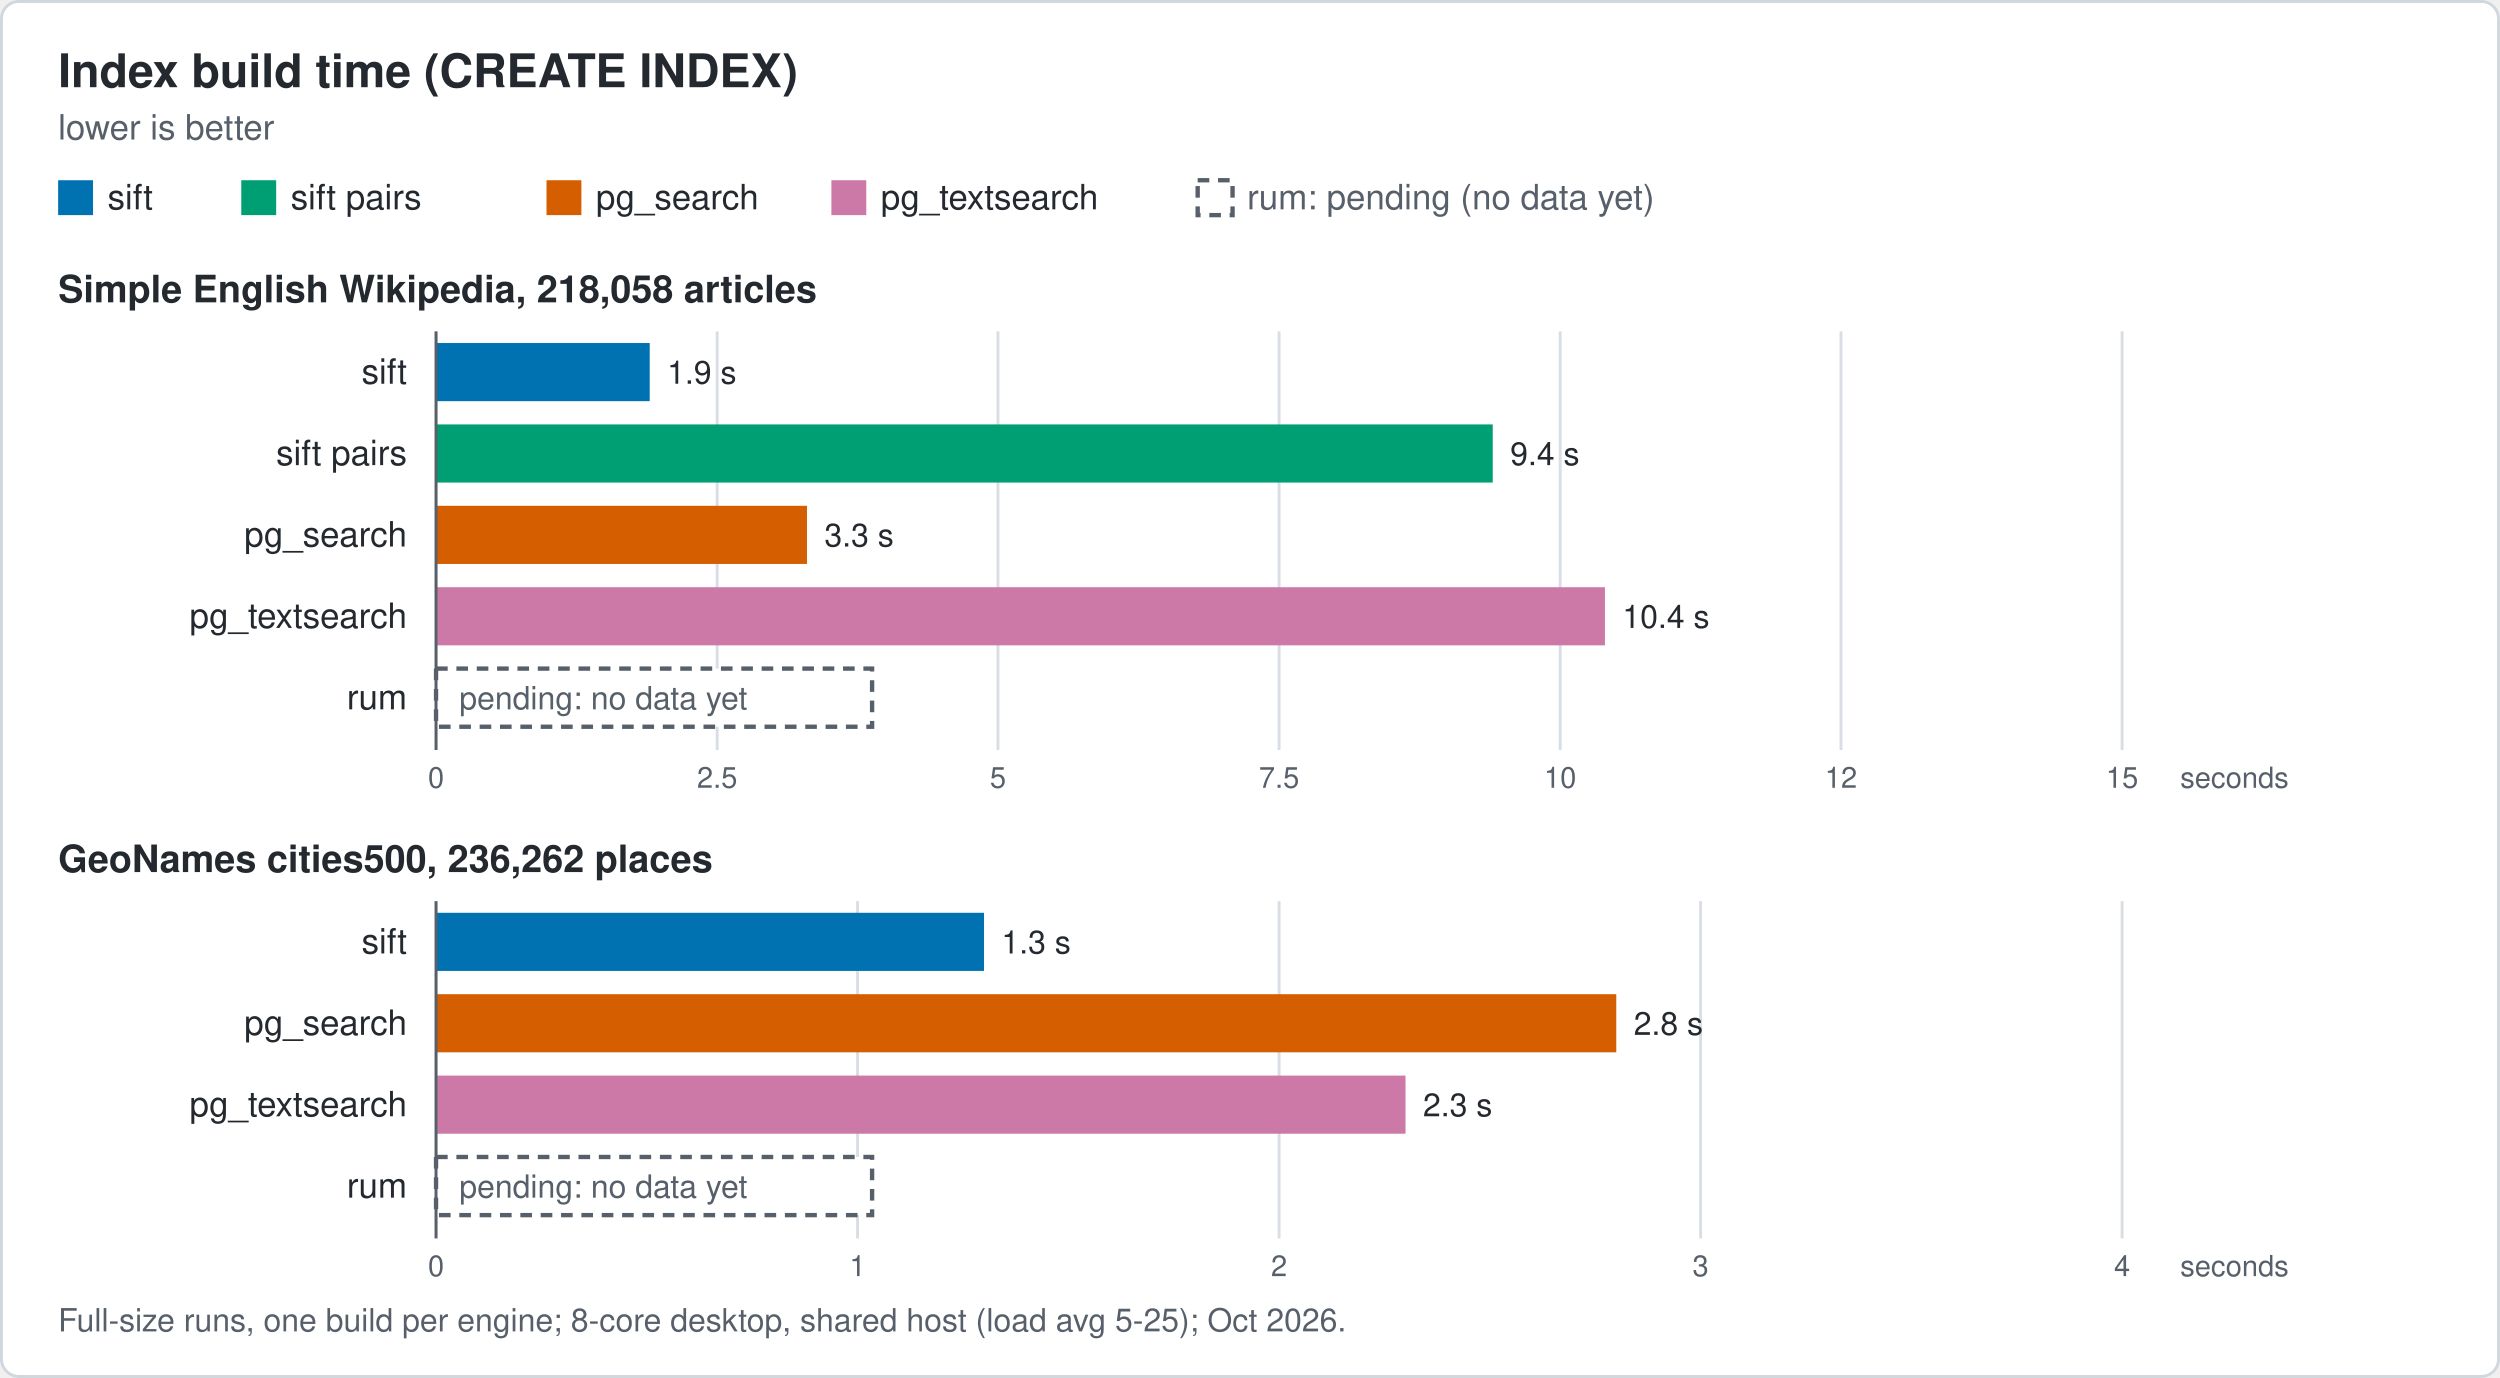
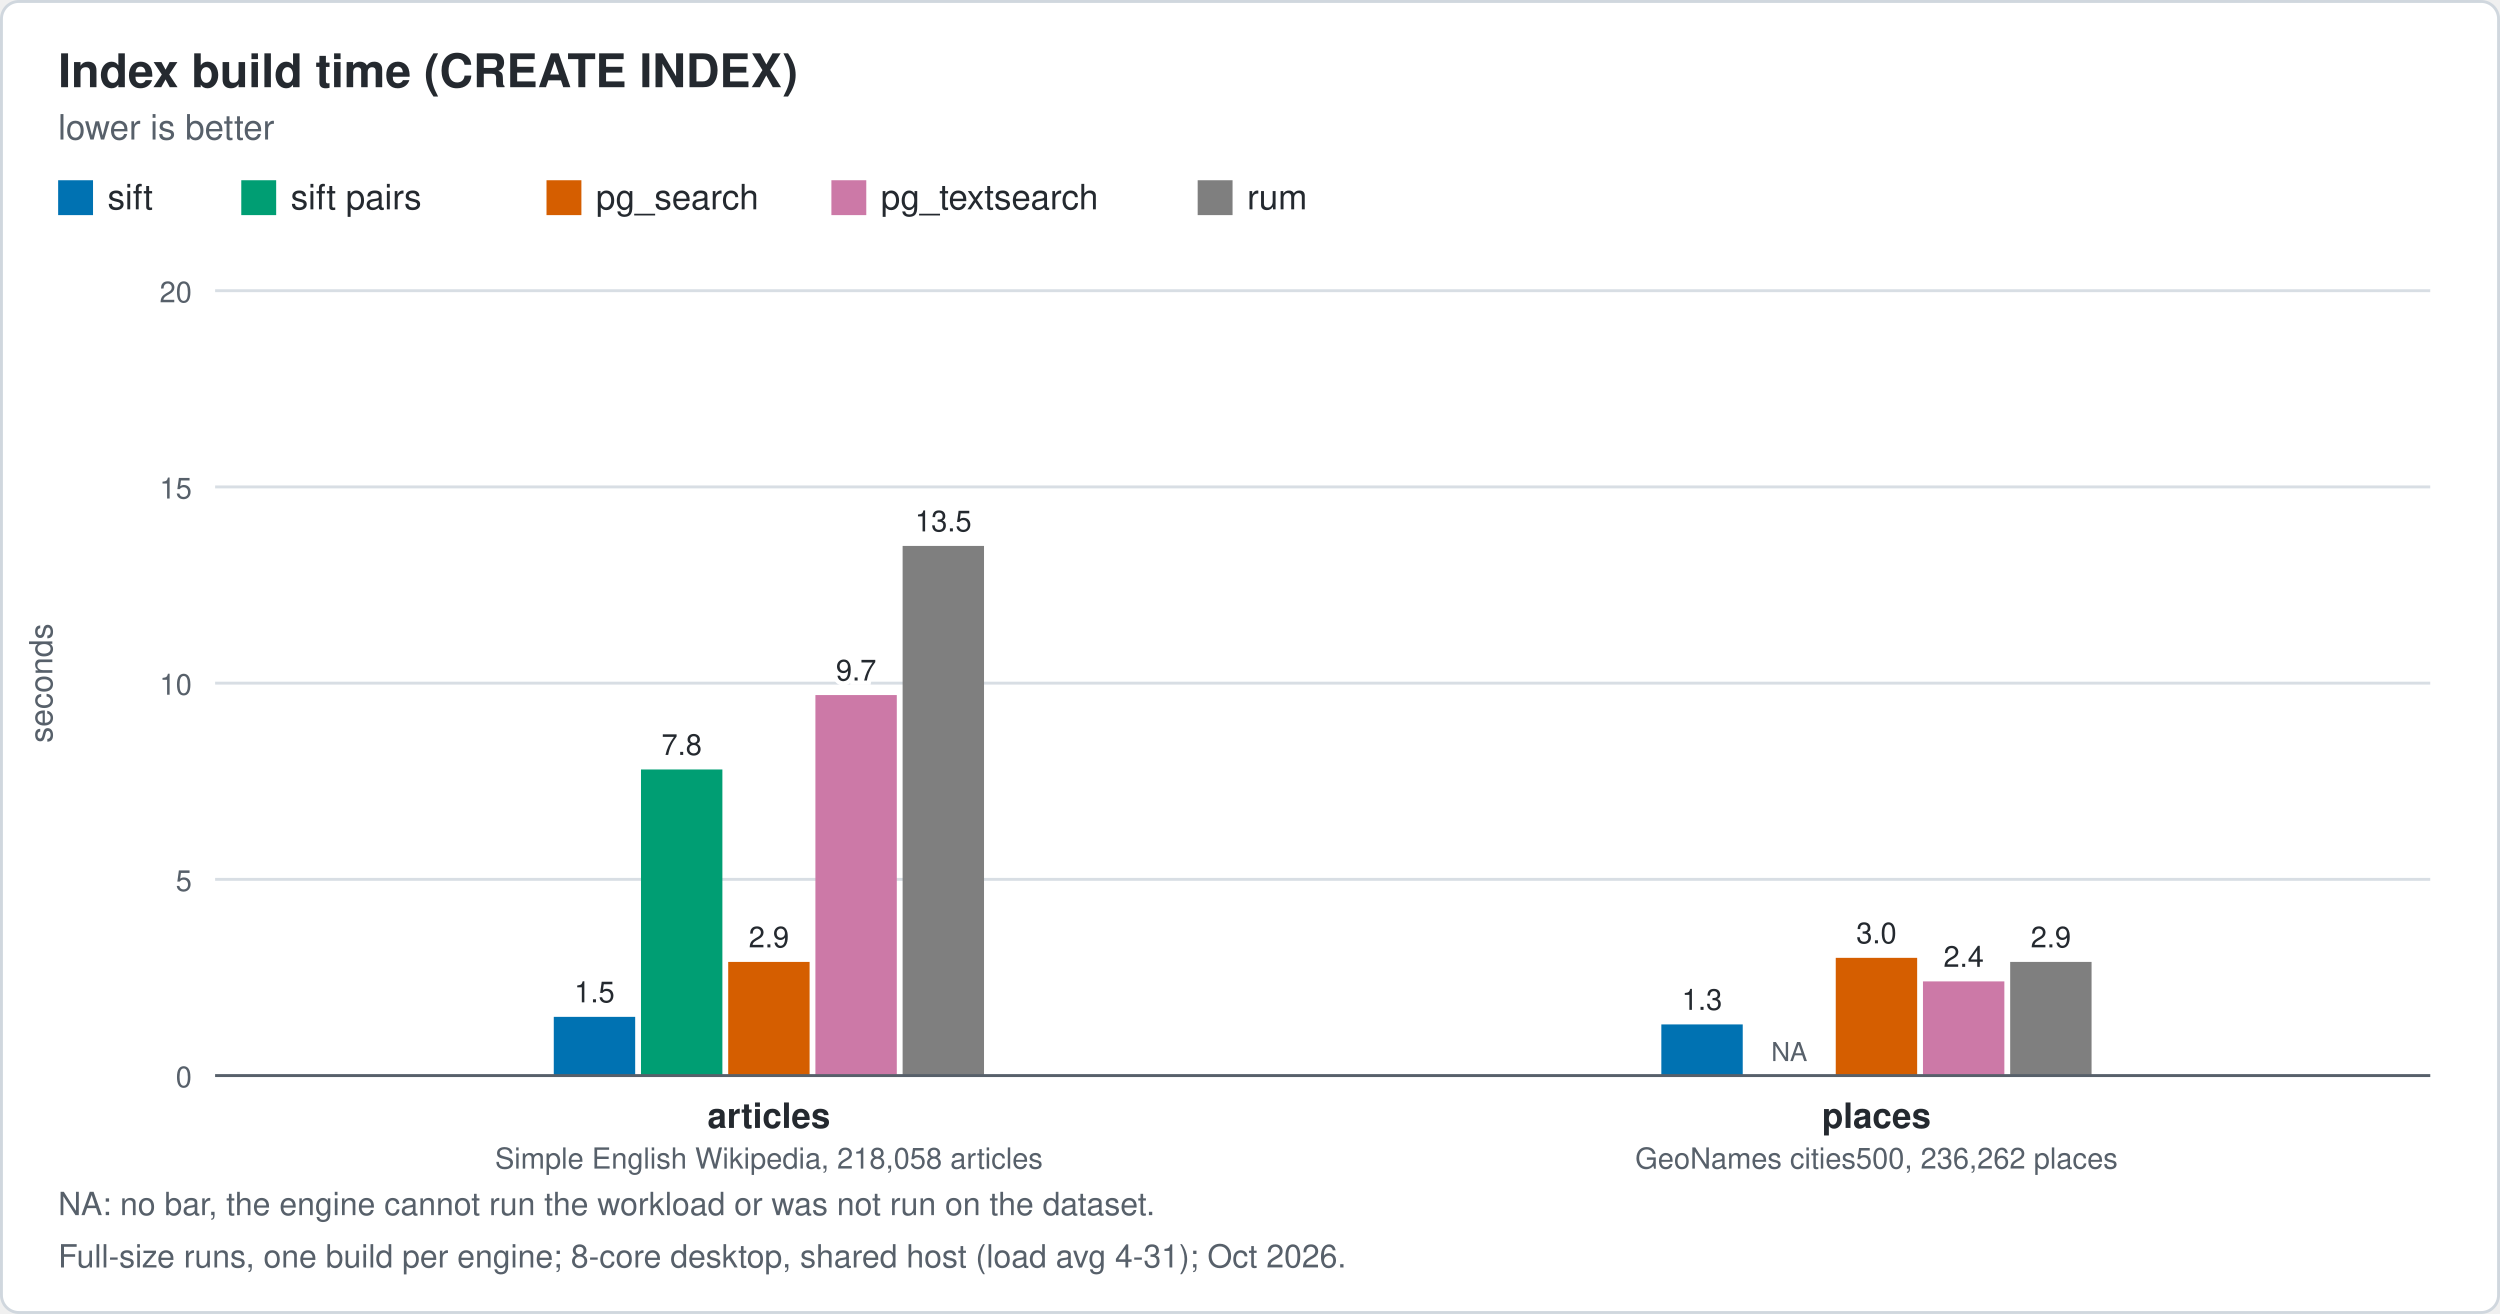
- <svg xmlns="http://www.w3.org/2000/svg" width="860" height="474" viewBox="0 0 860 474" role="img" aria-labelledby="t d" font-family="Helvetica, Arial, sans-serif">
-   <rect x="0.5" y="0.5" width="859" height="473" rx="6" fill="#ffffff" stroke="#d0d7de" />
+ <svg xmlns="http://www.w3.org/2000/svg" width="860" height="452" viewBox="0 0 860 452" role="img" aria-labelledby="t d" font-family="Helvetica, Arial, sans-serif">
+   <rect x="0.5" y="0.5" width="859" height="451" rx="6" fill="#ffffff" stroke="#d0d7de" />
  <text x="20" y="30" font-size="16" text-anchor="start" fill="#24292f" font-weight="bold">Index build time (CREATE INDEX)</text>
  <text x="20" y="48" font-size="12" text-anchor="start" fill="#57606a">lower is better</text>
  <rect x="20" y="62" width="12" height="12" fill="#0072B2" />
  <text x="37" y="72" font-size="12" text-anchor="start" fill="#24292f">sift</text>
  <rect x="83" y="62" width="12" height="12" fill="#009E73" />
  <text x="100" y="72" font-size="12" text-anchor="start" fill="#24292f">sift pairs</text>
  <rect x="188" y="62" width="12" height="12" fill="#D55E00" />
  <text x="205" y="72" font-size="12" text-anchor="start" fill="#24292f">pg_search</text>
  <rect x="286" y="62" width="12" height="12" fill="#CC79A7" />
  <text x="303" y="72" font-size="12" text-anchor="start" fill="#24292f">pg_textsearch</text>
-   <rect x="412" y="62" width="12" height="12" fill="#ffffff" stroke="#57606a" stroke-width="1.5" stroke-dasharray="4 3" />
-   <text x="429" y="72" font-size="12" text-anchor="start" fill="#57606a">rum: pending (no data yet)</text>
-   <text x="20" y="104" font-size="13" text-anchor="start" fill="#24292f" font-weight="bold">Simple English Wikipedia, 218,058 articles</text>
-   <line x1="150" y1="114" x2="150" y2="258" stroke="#d8dee4" stroke-width="1" />
-   <text x="150" y="271" font-size="10" text-anchor="middle" fill="#57606a">0</text>
-   <line x1="246.7" y1="114" x2="246.7" y2="258" stroke="#d8dee4" stroke-width="1" />
-   <text x="246.7" y="271" font-size="10" text-anchor="middle" fill="#57606a">2.5</text>
-   <line x1="343.3" y1="114" x2="343.3" y2="258" stroke="#d8dee4" stroke-width="1" />
-   <text x="343.3" y="271" font-size="10" text-anchor="middle" fill="#57606a">5</text>
-   <line x1="440" y1="114" x2="440" y2="258" stroke="#d8dee4" stroke-width="1" />
-   <text x="440" y="271" font-size="10" text-anchor="middle" fill="#57606a">7.5</text>
-   <line x1="536.7" y1="114" x2="536.7" y2="258" stroke="#d8dee4" stroke-width="1" />
-   <text x="536.7" y="271" font-size="10" text-anchor="middle" fill="#57606a">10</text>
-   <line x1="633.3" y1="114" x2="633.3" y2="258" stroke="#d8dee4" stroke-width="1" />
-   <text x="633.3" y="271" font-size="10" text-anchor="middle" fill="#57606a">12</text>
-   <line x1="730" y1="114" x2="730" y2="258" stroke="#d8dee4" stroke-width="1" />
-   <text x="730" y="271" font-size="10" text-anchor="middle" fill="#57606a">15</text>
-   <text x="750" y="271" font-size="10" text-anchor="start" fill="#57606a">seconds</text>
-   <text x="140" y="132" font-size="12" text-anchor="end" fill="#24292f">sift</text>
-   <rect x="150" y="118" width="73.5" height="20" fill="#0072B2" />
-   <text x="229.5" y="132" font-size="11" text-anchor="start" fill="#24292f">1.9 s</text>
-   <text x="140" y="160" font-size="12" text-anchor="end" fill="#24292f">sift pairs</text>
-   <rect x="150" y="146" width="363.5" height="20" fill="#009E73" />
-   <text x="519.5" y="160" font-size="11" text-anchor="start" fill="#24292f">9.4 s</text>
-   <text x="140" y="188" font-size="12" text-anchor="end" fill="#24292f">pg_search</text>
-   <rect x="150" y="174" width="127.6" height="20" fill="#D55E00" />
-   <text x="283.6" y="188" font-size="11" text-anchor="start" fill="#24292f">3.3 s</text>
-   <text x="140" y="216" font-size="12" text-anchor="end" fill="#24292f">pg_textsearch</text>
-   <rect x="150" y="202" width="402.1" height="20" fill="#CC79A7" />
-   <text x="558.1" y="216" font-size="11" text-anchor="start" fill="#24292f">10.4 s</text>
-   <text x="140" y="244" font-size="12" text-anchor="end" fill="#24292f">rum</text>
-   <rect x="150" y="230" width="150" height="20" fill="#ffffff" stroke="#57606a" stroke-width="1.5" stroke-dasharray="4 3" />
-   <text x="158" y="244" font-size="11" text-anchor="start" fill="#57606a">pending: no data yet</text>
-   <line x1="150" y1="114" x2="150" y2="258" stroke="#57606a" stroke-width="1" />
-   <text x="20" y="300" font-size="13" text-anchor="start" fill="#24292f" font-weight="bold">GeoNames cities500, 236,262 places</text>
-   <line x1="150" y1="310" x2="150" y2="426" stroke="#d8dee4" stroke-width="1" />
-   <text x="150" y="439" font-size="10" text-anchor="middle" fill="#57606a">0</text>
-   <line x1="295" y1="310" x2="295" y2="426" stroke="#d8dee4" stroke-width="1" />
-   <text x="295" y="439" font-size="10" text-anchor="middle" fill="#57606a">1</text>
-   <line x1="440" y1="310" x2="440" y2="426" stroke="#d8dee4" stroke-width="1" />
-   <text x="440" y="439" font-size="10" text-anchor="middle" fill="#57606a">2</text>
-   <line x1="585" y1="310" x2="585" y2="426" stroke="#d8dee4" stroke-width="1" />
-   <text x="585" y="439" font-size="10" text-anchor="middle" fill="#57606a">3</text>
-   <line x1="730" y1="310" x2="730" y2="426" stroke="#d8dee4" stroke-width="1" />
-   <text x="730" y="439" font-size="10" text-anchor="middle" fill="#57606a">4</text>
-   <text x="750" y="439" font-size="10" text-anchor="start" fill="#57606a">seconds</text>
-   <text x="140" y="328" font-size="12" text-anchor="end" fill="#24292f">sift</text>
-   <rect x="150" y="314" width="188.5" height="20" fill="#0072B2" />
-   <text x="344.5" y="328" font-size="11" text-anchor="start" fill="#24292f">1.3 s</text>
-   <text x="140" y="356" font-size="12" text-anchor="end" fill="#24292f">pg_search</text>
-   <rect x="150" y="342" width="406" height="20" fill="#D55E00" />
-   <text x="562" y="356" font-size="11" text-anchor="start" fill="#24292f">2.8 s</text>
-   <text x="140" y="384" font-size="12" text-anchor="end" fill="#24292f">pg_textsearch</text>
-   <rect x="150" y="370" width="333.5" height="20" fill="#CC79A7" />
-   <text x="489.5" y="384" font-size="11" text-anchor="start" fill="#24292f">2.3 s</text>
-   <text x="140" y="412" font-size="12" text-anchor="end" fill="#24292f">rum</text>
-   <rect x="150" y="398" width="150" height="20" fill="#ffffff" stroke="#57606a" stroke-width="1.5" stroke-dasharray="4 3" />
-   <text x="158" y="412" font-size="11" text-anchor="start" fill="#57606a">pending: no data yet</text>
-   <line x1="150" y1="310" x2="150" y2="426" stroke="#57606a" stroke-width="1" />
-   <text x="20" y="458" font-size="11" text-anchor="start" fill="#57606a">Full-size runs, one build per engine; 8-core desktop, shared host (load avg 5-25); Oct 2026.</text>
+   <rect x="412" y="62" width="12" height="12" fill="#7f7f7f" />
+   <text x="429" y="72" font-size="12" text-anchor="start" fill="#24292f">rum</text>
+   <line x1="74" y1="370" x2="836" y2="370" stroke="#d8dee4" stroke-width="1" />
+   <text x="66" y="374" font-size="10" text-anchor="end" fill="#57606a">0</text>
+   <line x1="74" y1="302.5" x2="836" y2="302.5" stroke="#d8dee4" stroke-width="1" />
+   <text x="66" y="306.5" font-size="10" text-anchor="end" fill="#57606a">5</text>
+   <line x1="74" y1="235" x2="836" y2="235" stroke="#d8dee4" stroke-width="1" />
+   <text x="66" y="239" font-size="10" text-anchor="end" fill="#57606a">10</text>
+   <line x1="74" y1="167.5" x2="836" y2="167.5" stroke="#d8dee4" stroke-width="1" />
+   <text x="66" y="171.5" font-size="10" text-anchor="end" fill="#57606a">15</text>
+   <line x1="74" y1="100" x2="836" y2="100" stroke="#d8dee4" stroke-width="1" />
+   <text x="66" y="104" font-size="10" text-anchor="end" fill="#57606a">20</text>
+   <text transform="translate(18 235) rotate(-90)" font-size="11" text-anchor="middle" fill="#57606a">seconds</text>
+   <rect x="190.5" y="349.8" width="28" height="20.2" fill="#0072B2" />
+   <text x="204.5" y="344.8" font-size="10" text-anchor="middle" fill="#24292f" stroke="#ffffff" stroke-width="3" paint-order="stroke">1.5</text>
+   <rect x="220.5" y="264.7" width="28" height="105.3" fill="#009E73" />
+   <text x="234.5" y="259.7" font-size="10" text-anchor="middle" fill="#24292f" stroke="#ffffff" stroke-width="3" paint-order="stroke">7.8</text>
+   <rect x="250.5" y="330.9" width="28" height="39.1" fill="#D55E00" />
+   <text x="264.5" y="325.9" font-size="10" text-anchor="middle" fill="#24292f" stroke="#ffffff" stroke-width="3" paint-order="stroke">2.9</text>
+   <rect x="280.5" y="239.1" width="28" height="130.9" fill="#CC79A7" />
+   <text x="294.5" y="234.1" font-size="10" text-anchor="middle" fill="#24292f" stroke="#ffffff" stroke-width="3" paint-order="stroke">9.7</text>
+   <rect x="310.5" y="187.8" width="28" height="182.2" fill="#7f7f7f" />
+   <text x="324.5" y="182.8" font-size="10" text-anchor="middle" fill="#24292f" stroke="#ffffff" stroke-width="3" paint-order="stroke">13.5</text>
+   <text x="264.5" y="388" font-size="12" text-anchor="middle" fill="#24292f" font-weight="bold">articles</text>
+   <text x="264.5" y="402" font-size="10" text-anchor="middle" fill="#57606a">Simple English Wikipedia, 218,058 articles</text>
+   <rect x="571.5" y="352.4" width="28" height="17.6" fill="#0072B2" />
+   <text x="585.5" y="347.4" font-size="10" text-anchor="middle" fill="#24292f" stroke="#ffffff" stroke-width="3" paint-order="stroke">1.3</text>
+   <text x="615.5" y="365" font-size="9" text-anchor="middle" fill="#57606a">NA</text>
+   <rect x="631.5" y="329.5" width="28" height="40.5" fill="#D55E00" />
+   <text x="645.5" y="324.5" font-size="10" text-anchor="middle" fill="#24292f" stroke="#ffffff" stroke-width="3" paint-order="stroke">3.0</text>
+   <rect x="661.5" y="337.6" width="28" height="32.4" fill="#CC79A7" />
+   <text x="675.5" y="332.6" font-size="10" text-anchor="middle" fill="#24292f" stroke="#ffffff" stroke-width="3" paint-order="stroke">2.4</text>
+   <rect x="691.5" y="330.9" width="28" height="39.1" fill="#7f7f7f" />
+   <text x="705.5" y="325.9" font-size="10" text-anchor="middle" fill="#24292f" stroke="#ffffff" stroke-width="3" paint-order="stroke">2.9</text>
+   <text x="645.5" y="388" font-size="12" text-anchor="middle" fill="#24292f" font-weight="bold">places</text>
+   <text x="645.5" y="402" font-size="10" text-anchor="middle" fill="#57606a">GeoNames cities500, 236,262 places</text>
+   <line x1="74" y1="370" x2="836" y2="370" stroke="#57606a" stroke-width="1" />
+   <text x="20" y="418" font-size="11" text-anchor="start" fill="#57606a">NA: no bar, the engine cannot run the workload or was not run on the dataset.</text>
+   <text x="20" y="436" font-size="11" text-anchor="start" fill="#57606a">Full-size runs, one build per engine; 8-core desktop, shared host (load avg 4-31); Oct 2026.</text>
</svg>
